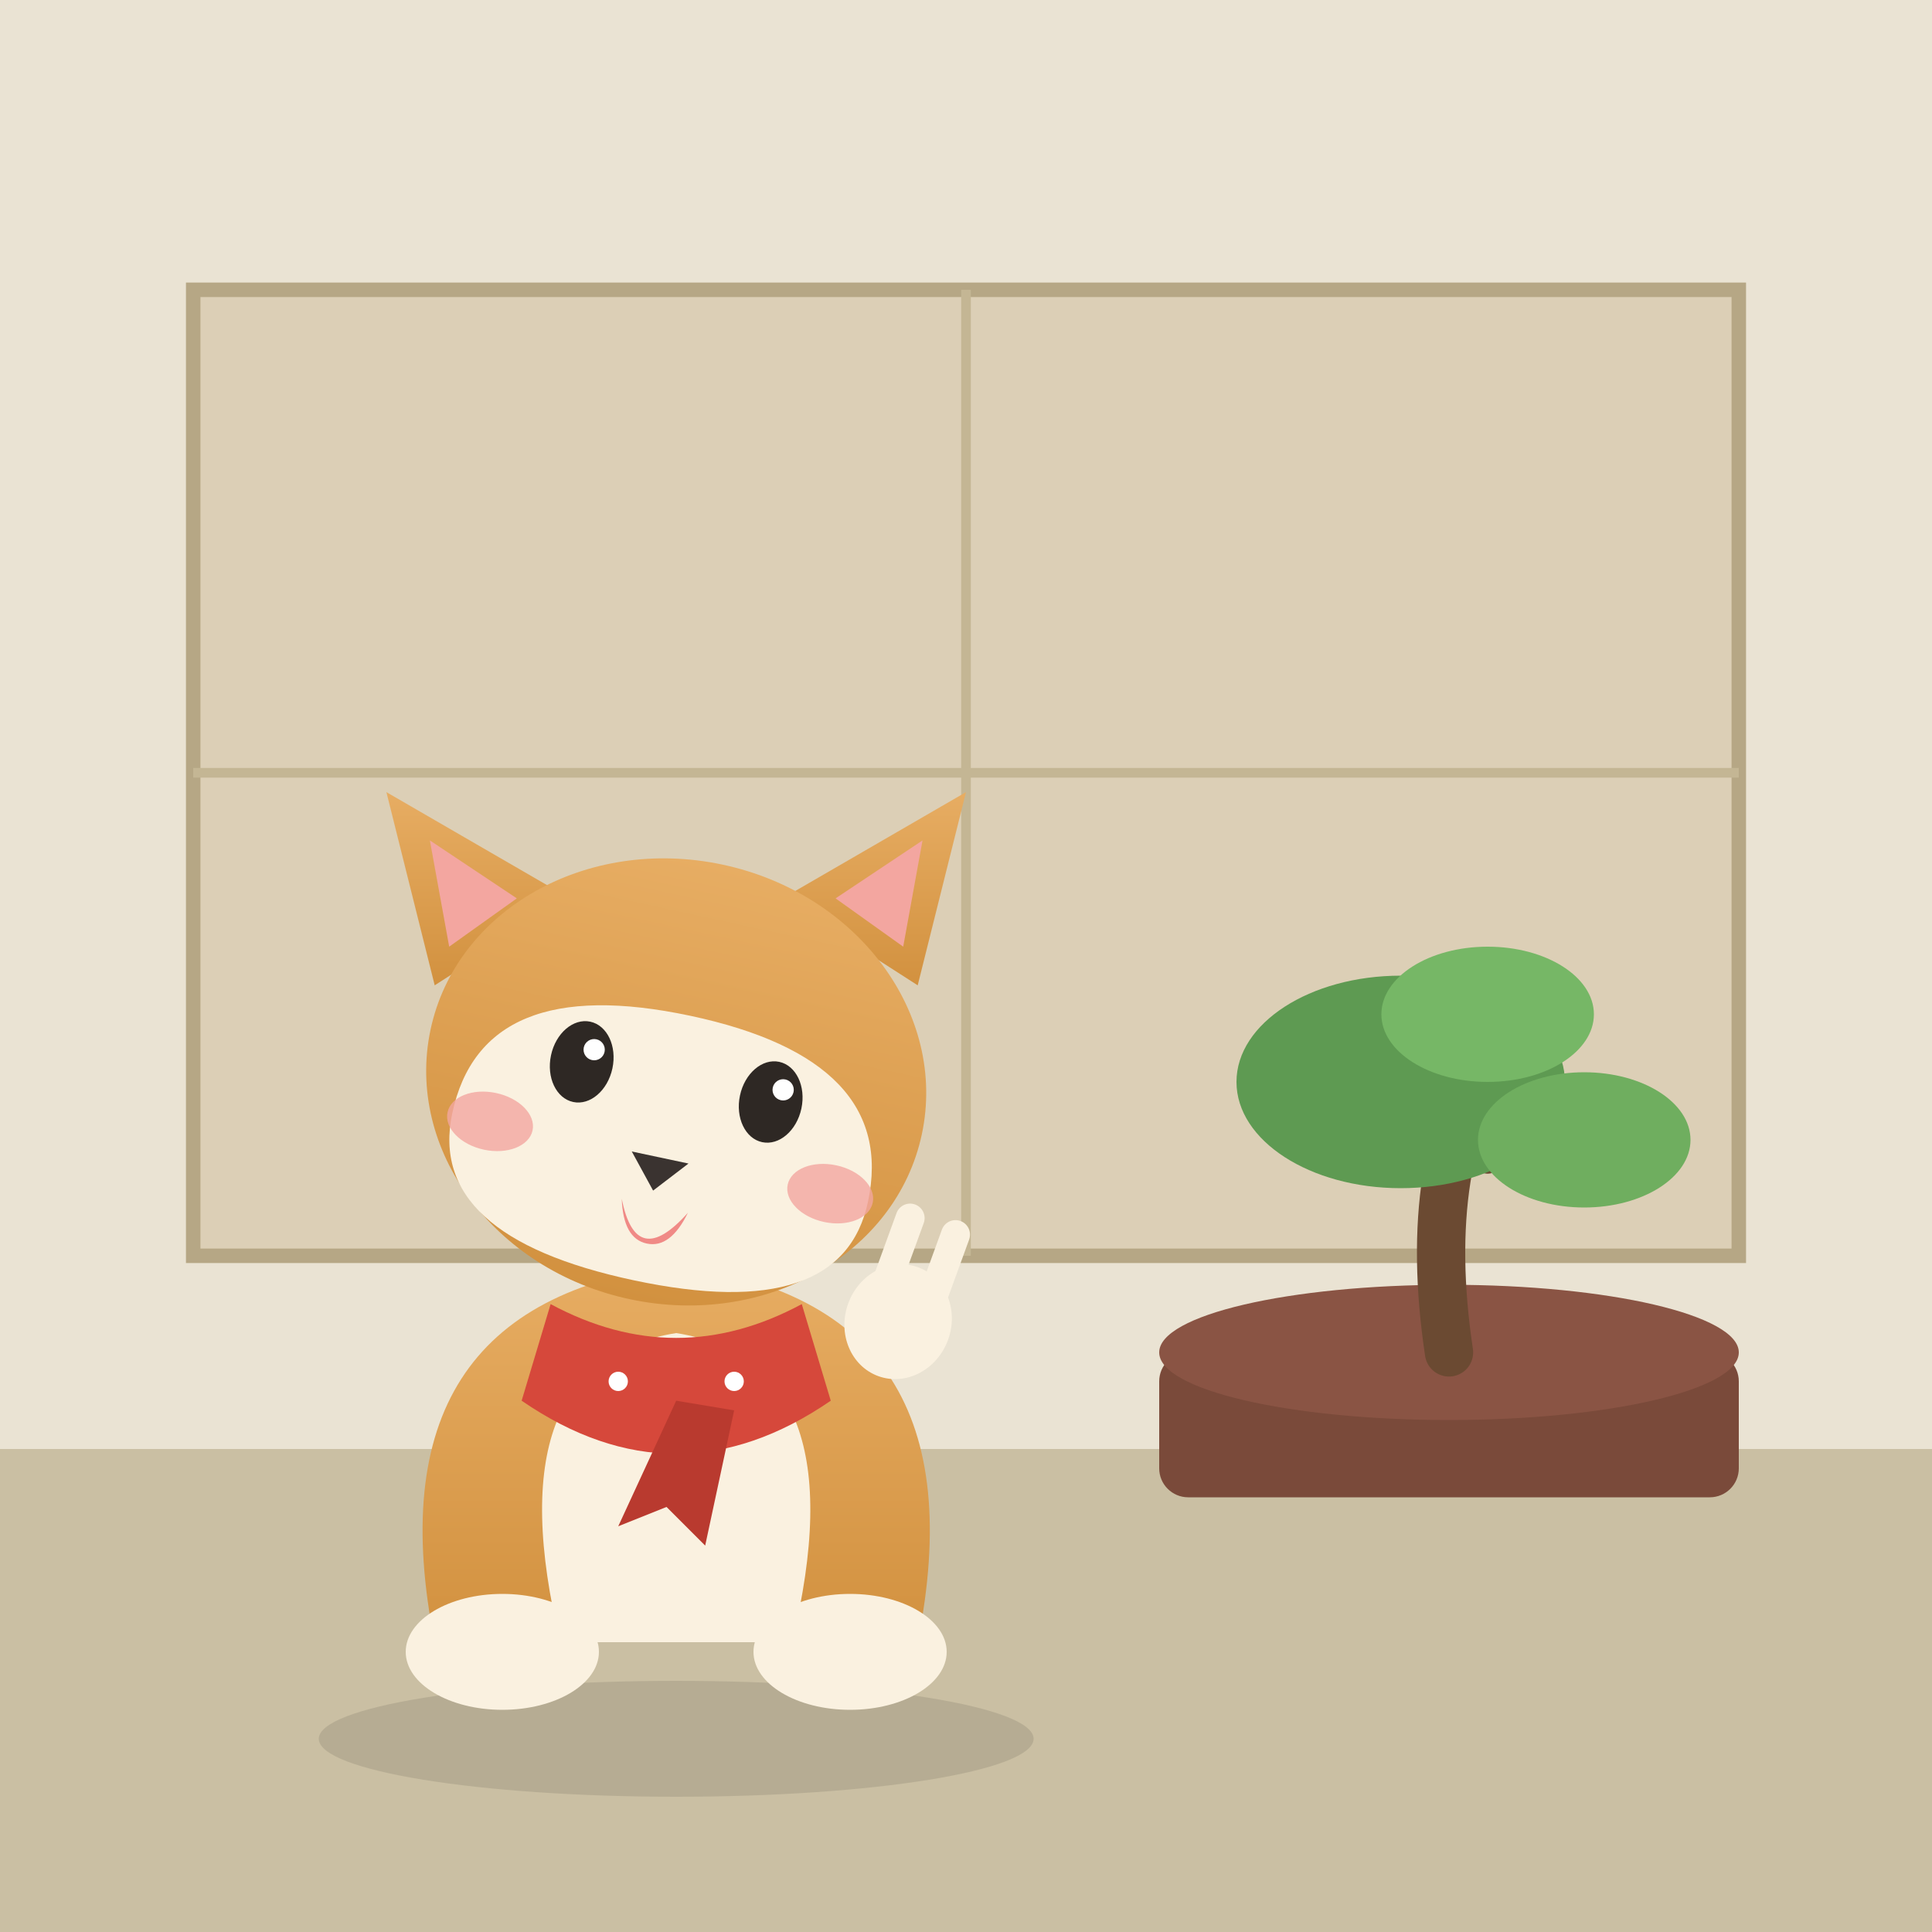
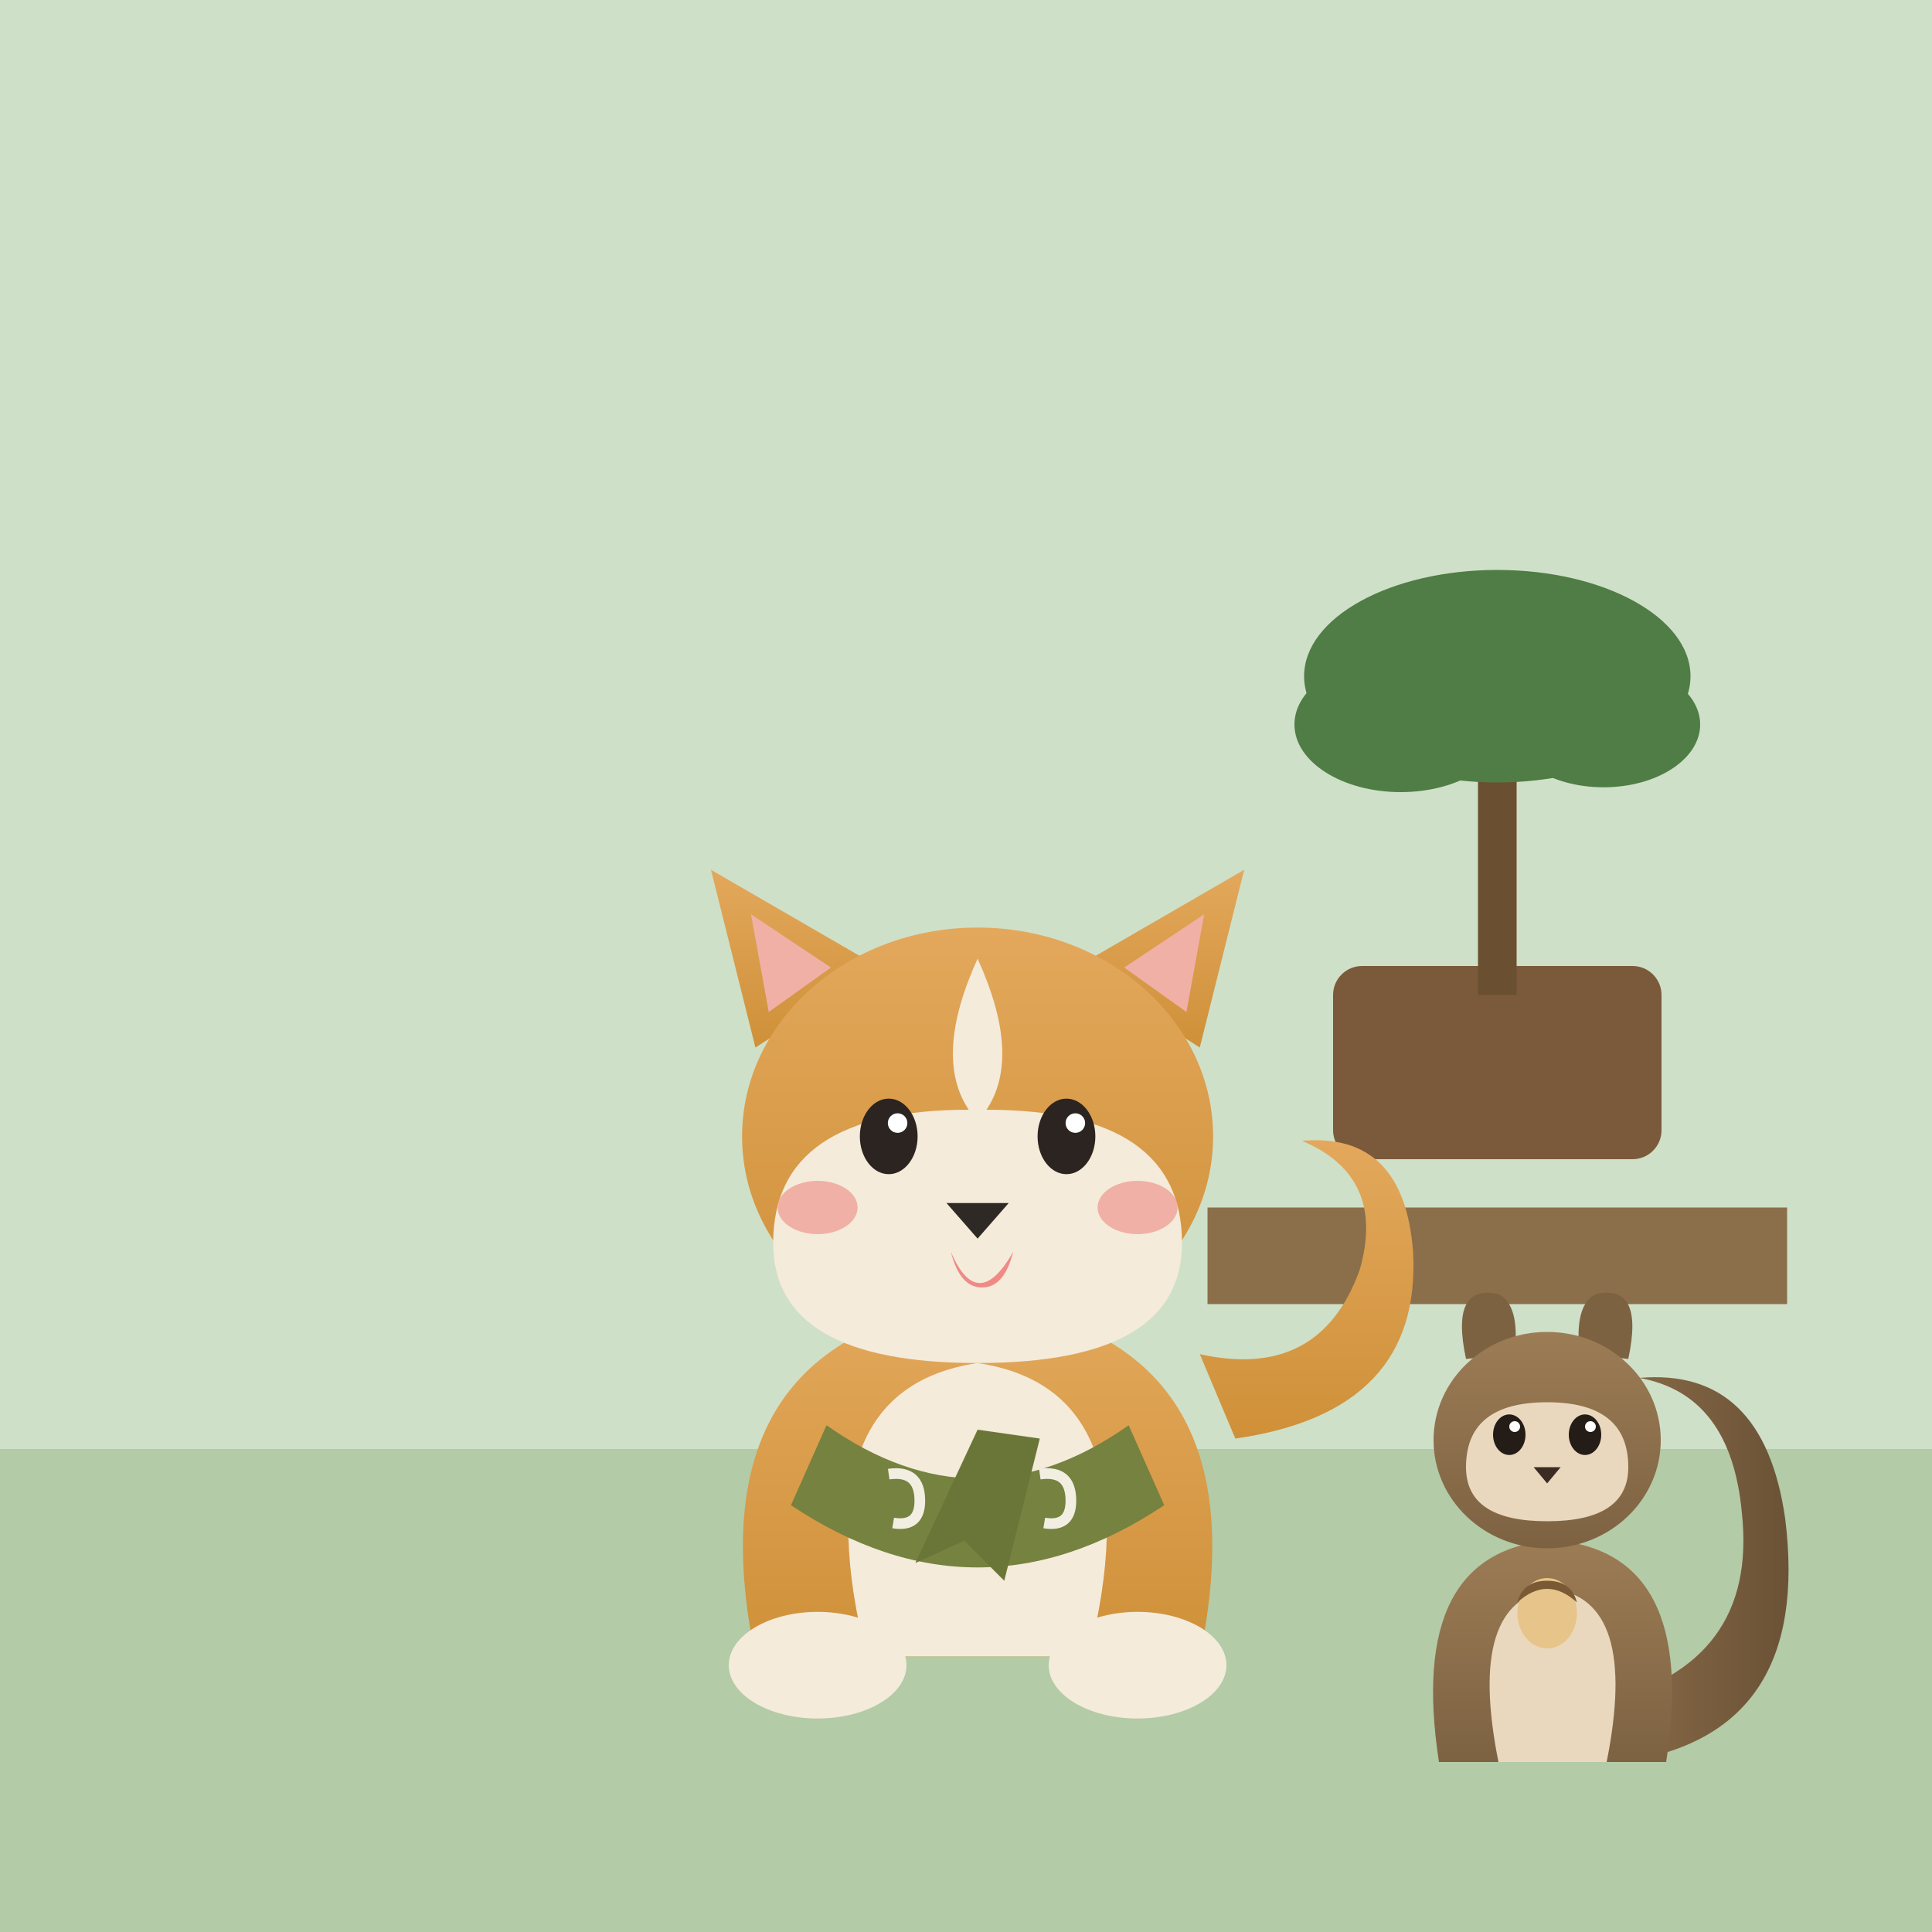
- <svg xmlns="http://www.w3.org/2000/svg" viewBox="0 0 400 400" role="img" aria-label="Mon-chan sniffing a small bonsai tree very carefully, peace sign">
+ <svg xmlns="http://www.w3.org/2000/svg" viewBox="0 0 400 400" role="img" aria-label="Mon-chan and Cinnamon the squirrel inspecting a tiny bonsai tree">
  <defs>
    <linearGradient id="fur" x1="0" y1="0" x2="0" y2="1">
-       <stop offset="0" stop-color="#e7ad63" />
-       <stop offset="1" stop-color="#d2913f" />
+       <stop offset="0" stop-color="#e3a85c" />
+       <stop offset="1" stop-color="#cf9038" />
+     </linearGradient>
+     <linearGradient id="sq" x1="0" y1="0" x2="0" y2="1">
+       <stop offset="0" stop-color="#9c7c55" />
+       <stop offset="1" stop-color="#7d6242" />
+     </linearGradient>
+     <linearGradient id="tl" x1="0" y1="0" x2="1" y2="0">
+       <stop offset="0" stop-color="#8a6c49" />
+       <stop offset="1" stop-color="#6b5236" />
    </linearGradient>
  </defs>
-   <rect width="400" height="400" fill="#eae3d3" />
-   <rect y="300" width="400" height="100" fill="#cabfa3" />
-   <rect x="40" y="60" width="320" height="200" fill="#dccfb6" />
-   <rect x="40" y="60" width="320" height="200" fill="none" stroke="#b6a785" stroke-width="3" />
-   <line x1="200" y1="60" x2="200" y2="260" stroke="#c4b694" stroke-width="2" />
-   <line x1="40" y1="160" x2="360" y2="160" stroke="#c4b694" stroke-width="2" />
-   <g transform="translate(250,180)">
-     <rect x="-10" y="100" width="120" height="30" rx="6" fill="#7a4a3a" />
-     <ellipse cx="50" cy="100" rx="60" ry="14" fill="#8a5444" />
-     <path d="M50 100 q-6 -40 10 -64" fill="none" stroke="#6b4a32" stroke-width="10" stroke-linecap="round" />
-     <path d="M58 60 q14 -8 26 -2" fill="none" stroke="#6b4a32" stroke-width="6" stroke-linecap="round" />
-     <ellipse cx="40" cy="44" rx="34" ry="22" fill="#5e9a52" />
-     <ellipse cx="78" cy="56" rx="22" ry="14" fill="#6fae5f" />
-     <ellipse cx="58" cy="30" rx="22" ry="14" fill="#76b766" />
+   <rect width="400" height="400" fill="#cfe0c8" />
+   <rect y="300" width="400" height="100" fill="#b3cba6" />
+   <rect x="250" y="250" width="120" height="20" fill="#8a6f4a" />
+   <rect x="276" y="200" width="68" height="40" rx="6" fill="#7a5a3a" />
+   <rect x="306" y="150" width="8" height="56" fill="#6a4f30" />
+   <g fill="#4f7d45">
+     <ellipse cx="310" cy="140" rx="40" ry="22" />
+     <ellipse cx="290" cy="150" rx="22" ry="14" />
+     <ellipse cx="332" cy="150" rx="20" ry="13" />
  </g>
-   <g transform="translate(20,140)">
-     <ellipse cx="120" cy="220" rx="74" ry="12" fill="#000" opacity="0.10" />
-     <path d="M70 200 q-14 -70 50 -78 q64 8 50 78 z" fill="url(#fur)" />
-     <path d="M96 200 q-14 -58 24 -64 q38 6 24 64 z" fill="#faf1e0" />
-     <ellipse cx="84" cy="202" rx="20" ry="12" fill="#faf1e0" />
-     <ellipse cx="156" cy="202" rx="20" ry="12" fill="#faf1e0" />
-     <g transform="translate(168,128) rotate(20)">
-       <ellipse cx="0" cy="6" rx="11" ry="12" fill="#faf1e0" />
-       <rect x="-8" y="-18" width="6" height="20" rx="3" fill="#faf1e0" />
-       <rect x="2" y="-18" width="6" height="20" rx="3" fill="#faf1e0" />
+   <g transform="translate(92,158) scale(0.92)">
+     <path d="M178 152 q42 -6 40 -42 q-2 -27 -25 -25 q19 8 13 29 q-9 25 -36 19z" fill="url(#fur)" />
+     <path d="M70 201 q-15 -72 50 -80 q65 8 50 80 z" fill="url(#fur)" />
+     <path d="M95 201 q-15 -60 25 -66 q40 6 25 66 z" fill="#f4ebda" />
+     <ellipse cx="84" cy="203" rx="20" ry="12" fill="#f4ebda" />
+     <ellipse cx="156" cy="203" rx="20" ry="12" fill="#f4ebda" />
+     <path d="M86 149 q34 24 68 0 l8 18 q-42 28 -84 0z" fill="#76823f" />
+     <path d="M120 150 l-14 30 11 -5 9 9 8 -32z" fill="#6a7637" />
+     <g fill="none" stroke="#f2efe2" stroke-width="2.4">
+       <path d="M100 160 q7 -1 7 6 q0 6 -6 5" />
+       <path d="M134 160 q7 -1 7 6 q0 6 -6 5" />
    </g>
-     <path d="M88 150 q32 22 64 0 l-6 -20 q-26 14 -52 0z" fill="#d6483b" />
-     <circle cx="108" cy="146" r="2" fill="#fff" />
-     <circle cx="132" cy="146" r="2" fill="#fff" />
-     <path d="M120 150 l-12 26 10 -4 8 8 6 -28z" fill="#b93a2f" />
    <path d="M70 64 l-10 -40 38 22z" fill="url(#fur)" />
    <path d="M170 64 l10 -40 -38 22z" fill="url(#fur)" />
-     <path d="M73 56 l-4 -22 18 12z" fill="#f3a6a0" />
-     <path d="M167 56 l4 -22 -18 12z" fill="#f3a6a0" />
-     <ellipse cx="120" cy="84" rx="52" ry="46" fill="url(#fur)" transform="rotate(12 120 84)" />
-     <path d="M120 70 q-44 0 -44 30 q0 26 44 26 q44 0 44 -26 q0 -30 -44 -30z" fill="#faf1e0" transform="rotate(12 120 84)" />
-     <g transform="rotate(12 120 84)">
-       <ellipse cx="84" cy="100" rx="9" ry="6" fill="#f3a6a0" opacity="0.8" />
-       <ellipse cx="156" cy="100" rx="9" ry="6" fill="#f3a6a0" opacity="0.8" />
-       <ellipse cx="100" cy="84" rx="6.5" ry="8.5" fill="#2e2824" />
-       <ellipse cx="140" cy="84" rx="6.5" ry="8.5" fill="#2e2824" />
-       <circle cx="102" cy="81" r="2.2" fill="#fff" />
-       <circle cx="142" cy="81" r="2.2" fill="#fff" />
-       <path d="M114 100 h12 l-6 7z" fill="#3a3330" />
-       <path d="M114 110 q6 14 14 0 q-2 8 -7 8 q-5 0 -7 -8z" fill="#f08a86" />
-     </g>
+     <path d="M73 56 l-4 -22 18 12z" fill="#f0b0a6" />
+     <path d="M167 56 l4 -22 -18 12z" fill="#f0b0a6" />
+     <ellipse cx="120" cy="84" rx="53" ry="47" fill="url(#fur)" />
+     <path d="M120 44 q-10 22 -2 34 q-44 0 -44 30 q0 27 46 27 q46 0 46 -27 q0 -30 -44 -30 q8 -12 -2 -34z" fill="#f4ebda" />
+     <ellipse cx="84" cy="100" rx="9" ry="6" fill="#f0b0a6" />
+     <ellipse cx="156" cy="100" rx="9" ry="6" fill="#f0b0a6" />
+     <ellipse cx="100" cy="84" rx="6.5" ry="8.5" fill="#2b2420" />
+     <ellipse cx="140" cy="84" rx="6.5" ry="8.5" fill="#2b2420" />
+     <circle cx="102" cy="81" r="2.2" fill="#fff" />
+     <circle cx="142" cy="81" r="2.2" fill="#fff" />
+     <path d="M113 99 h14 l-7 8z" fill="#2f2925" />
+     <path d="M114 110 q6 14 14 0 q-2 8 -7 8 q-5 0 -7 -8z" fill="#ef8a86" />
+   </g>
+   <g transform="translate(252,250) scale(0.56)">
+     <path d="M150 205 q70 -10 60 -90 q-8 -56 -54 -52 q34 6 38 50 q6 56 -52 70z" fill="url(#tl)" />
+     <path d="M82 205 q-12 -78 42 -82 q54 4 42 82 z" fill="url(#sq)" />
+     <path d="M104 205 q-12 -60 20 -64 q32 4 20 64 z" fill="#e9d8bd" />
+     <path d="M92 56 q-6 -28 12 -24 q8 4 6 22z" fill="#7d6242" />
+     <path d="M152 56 q6 -28 -12 -24 q-8 4 -6 22z" fill="#7d6242" />
+     <ellipse cx="122" cy="86" rx="42" ry="40" fill="url(#sq)" />
+     <path d="M122 72 q-30 0 -30 24 q0 20 30 20 q30 0 30 -20 q0 -24 -30 -24z" fill="#e9d8bd" />
+     <ellipse cx="108" cy="84" rx="6" ry="7.5" fill="#241c16" />
+     <ellipse cx="136" cy="84" rx="6" ry="7.5" fill="#241c16" />
+     <circle cx="110" cy="81" r="2" fill="#fff" />
+     <circle cx="138" cy="81" r="2" fill="#fff" />
+     <path d="M117 96 h10 l-5 6z" fill="#3a2c24" />
+     <ellipse cx="122" cy="150" rx="11" ry="13" fill="#e7c489" />
+     <path d="M111 146 q11 -10 22 0 q-2 -8 -11 -8 q-9 0 -11 8z" fill="#7a5a34" />
  </g>
</svg>
